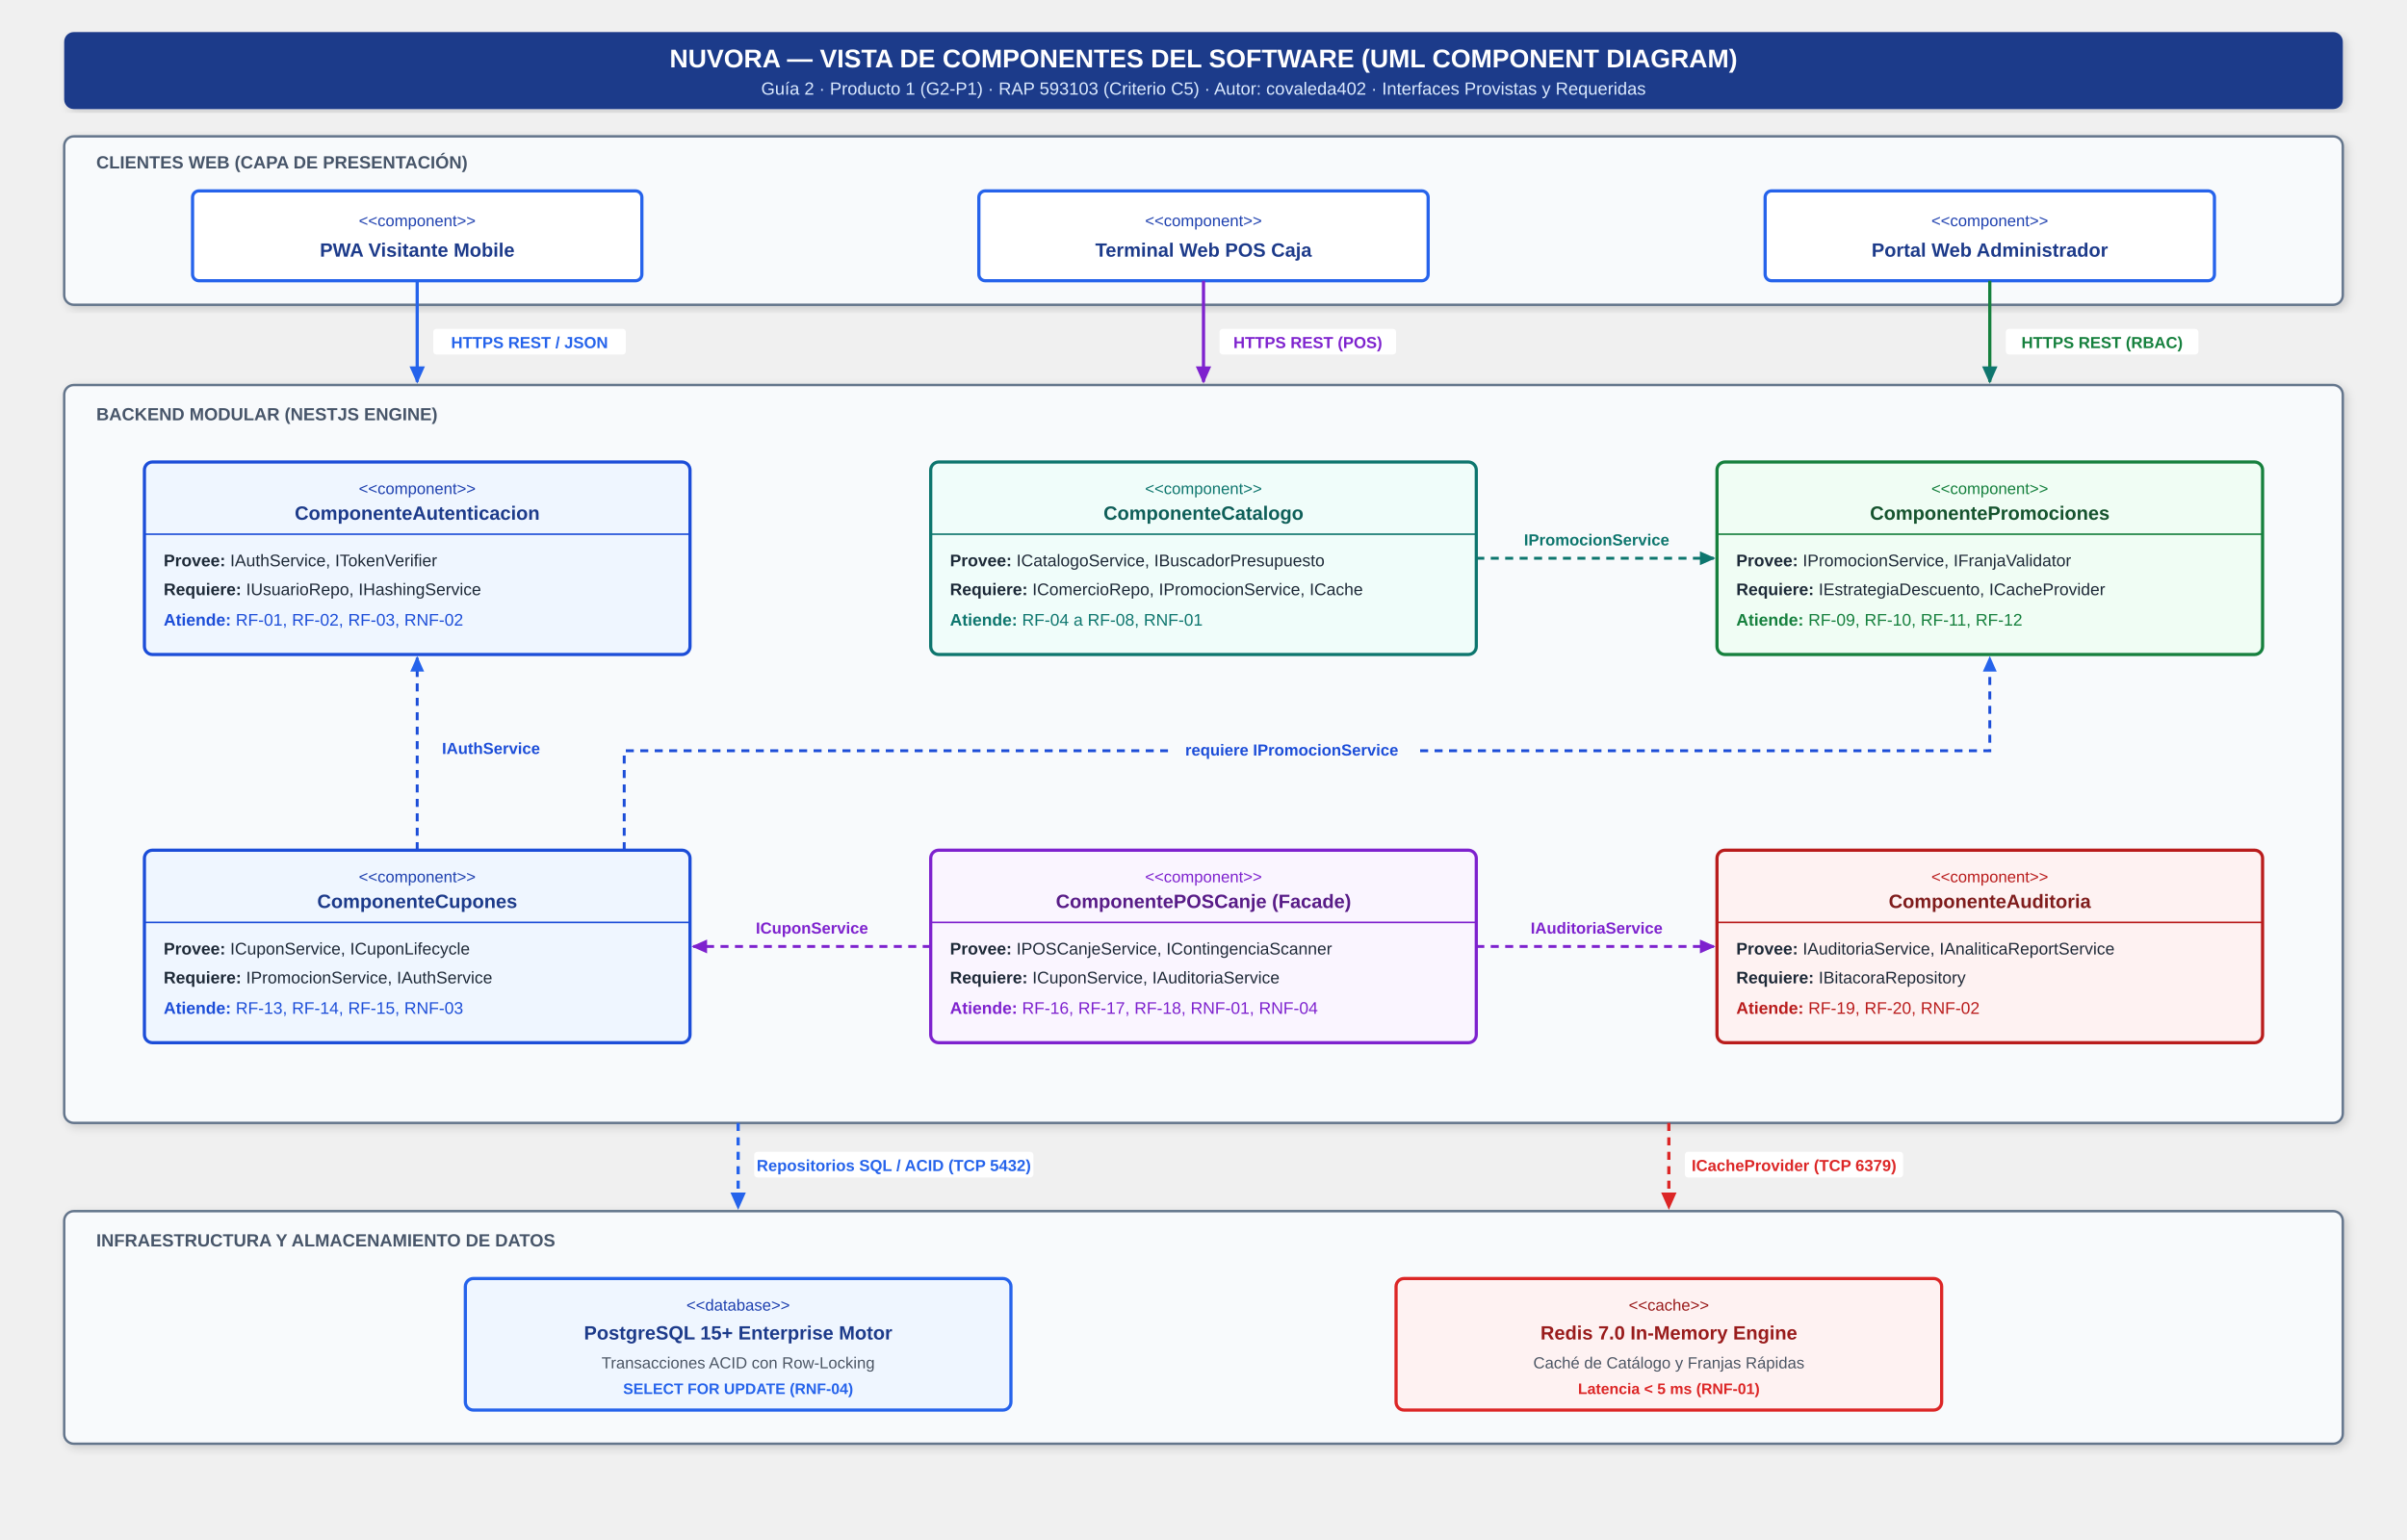
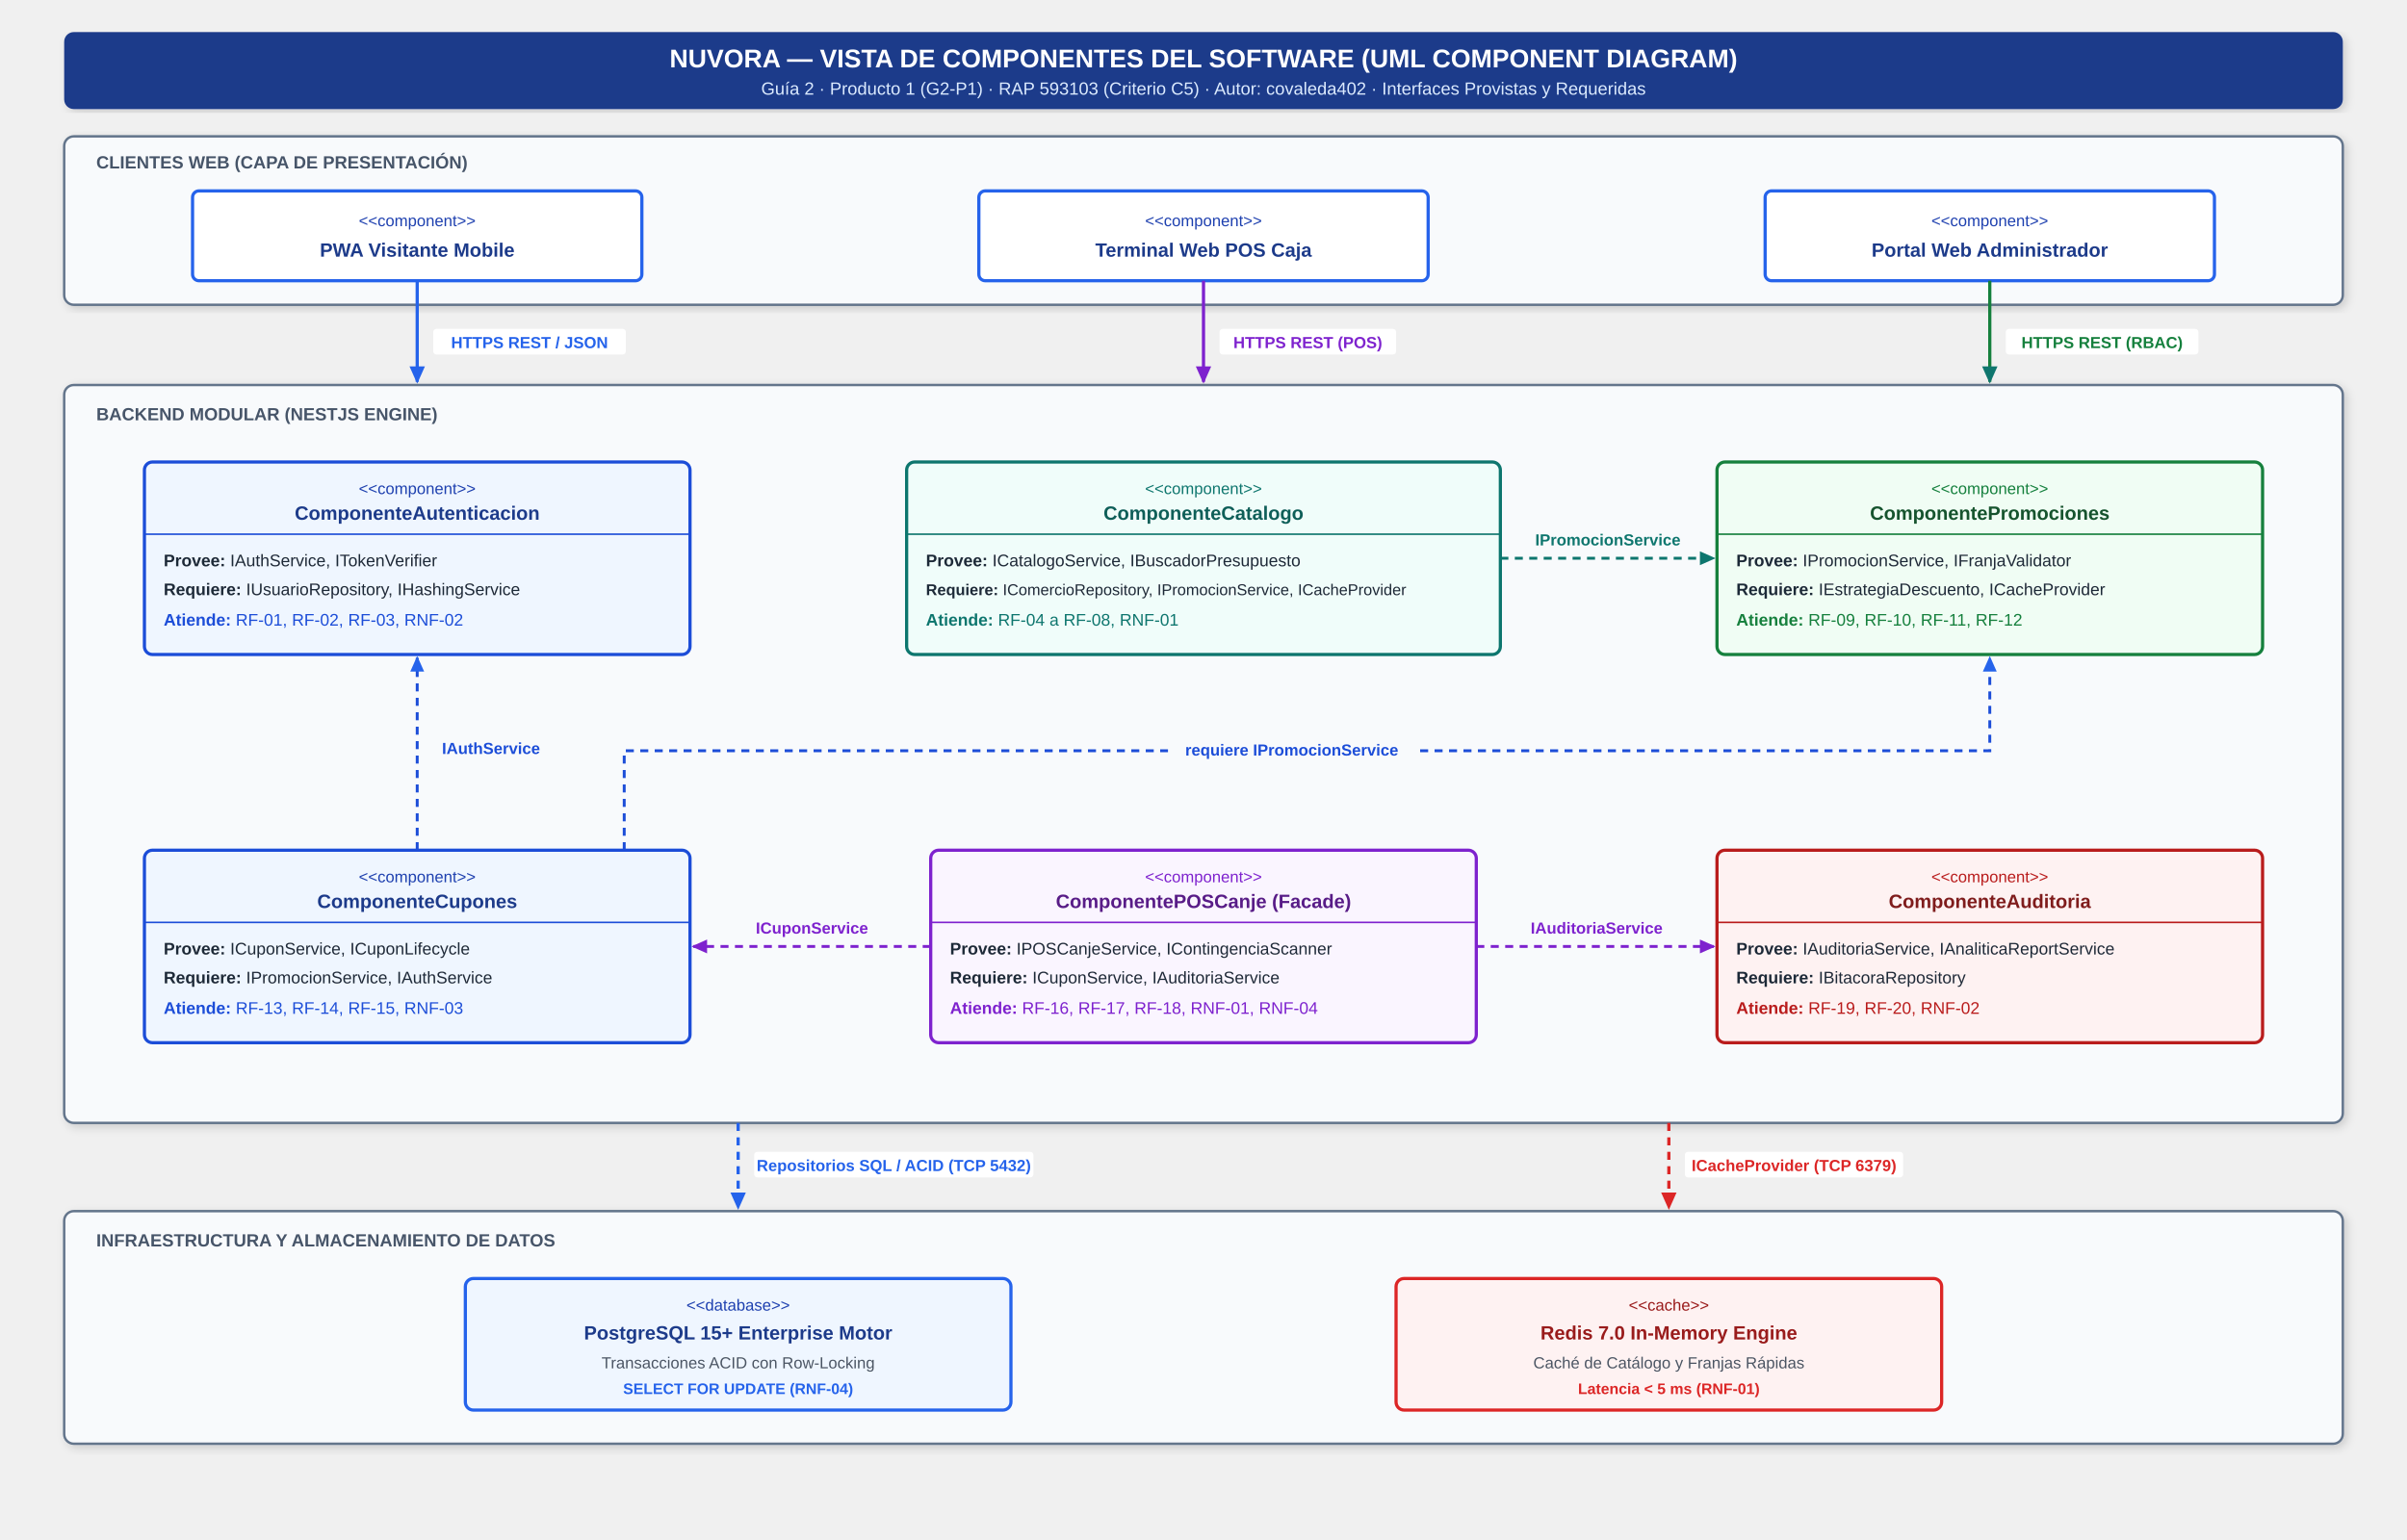
<svg xmlns="http://www.w3.org/2000/svg" viewBox="0 0 1500 960" width="100%" height="100%" style="background:#ffffff; font-family:'Segoe UI', Arial, sans-serif;">
  <defs>
    <filter id="shadow" x="-5%" y="-5%" width="110%" height="110%">
      <feDropShadow dx="2" dy="2" stdDeviation="3" flood-opacity="0.15" />
    </filter>
    <marker id="comp_arrow_blue" viewBox="0 0 10 10" refX="8" refY="5" markerWidth="6" markerHeight="6" orient="auto-start-reverse">
      <path d="M 0 1 L 9 5 L 0 9 z" fill="#2563EB" />
    </marker>
    <marker id="comp_arrow_purple" viewBox="0 0 10 10" refX="8" refY="5" markerWidth="6" markerHeight="6" orient="auto-start-reverse">
      <path d="M 0 1 L 9 5 L 0 9 z" fill="#7E22CE" />
    </marker>
    <marker id="comp_arrow_green" viewBox="0 0 10 10" refX="8" refY="5" markerWidth="6" markerHeight="6" orient="auto-start-reverse">
      <path d="M 0 1 L 9 5 L 0 9 z" fill="#0F766E" />
    </marker>
    <marker id="comp_arrow_red" viewBox="0 0 10 10" refX="8" refY="5" markerWidth="6" markerHeight="6" orient="auto-start-reverse">
      <path d="M 0 1 L 9 5 L 0 9 z" fill="#DC2626" />
    </marker>
  </defs>
  <rect x="40" y="20" width="1420" height="48" rx="6" fill="#1E3A8A" filter="url(#shadow)" />
  <text x="750" y="42" fill="#FFFFFF" font-size="16" font-weight="bold" text-anchor="middle">NUVORA — VISTA DE COMPONENTES DEL SOFTWARE (UML COMPONENT DIAGRAM)</text>
  <text x="750" y="59" fill="#DBEAFE" font-size="11" text-anchor="middle">Guía 2 · Producto 1 (G2-P1) · RAP 593103 (Criterio C5) · Autor: covaleda402 · Interfaces Provistas y Requeridas</text>
  <g transform="translate(40, 85)" filter="url(#shadow)">
    <rect width="1420" height="105" rx="6" fill="#F8FAFC" stroke="#64748B" stroke-width="1.5" />
    <text x="20" y="20" fill="#475569" font-size="11" font-weight="bold">CLIENTES WEB (CAPA DE PRESENTACIÓN)</text>
    <g transform="translate(80, 34)">
      <rect width="280" height="56" rx="4" fill="#FFFFFF" stroke="#2563EB" stroke-width="2" />
      <text x="140" y="22" fill="#1E40AF" font-size="10" text-anchor="middle">&lt;&lt;component&gt;&gt;</text>
      <text x="140" y="41" fill="#1E3A8A" font-size="12" font-weight="bold" text-anchor="middle">PWA Visitante Mobile</text>
    </g>
    <g transform="translate(570, 34)">
      <rect width="280" height="56" rx="4" fill="#FFFFFF" stroke="#2563EB" stroke-width="2" />
      <text x="140" y="22" fill="#1E40AF" font-size="10" text-anchor="middle">&lt;&lt;component&gt;&gt;</text>
      <text x="140" y="41" fill="#1E3A8A" font-size="12" font-weight="bold" text-anchor="middle">Terminal Web POS Caja</text>
    </g>
    <g transform="translate(1060, 34)">
      <rect width="280" height="56" rx="4" fill="#FFFFFF" stroke="#2563EB" stroke-width="2" />
      <text x="140" y="22" fill="#1E40AF" font-size="10" text-anchor="middle">&lt;&lt;component&gt;&gt;</text>
      <text x="140" y="41" fill="#1E3A8A" font-size="12" font-weight="bold" text-anchor="middle">Portal Web Administrador</text>
    </g>
  </g>
  <path d="M 260 175 L 260 238" fill="none" stroke="#2563EB" stroke-width="2" marker-end="url(#comp_arrow_blue)" />
  <rect x="270" y="205" width="120" height="16" fill="#ffffff" rx="2" />
  <text x="330" y="217" fill="#2563EB" font-size="10" font-weight="bold" text-anchor="middle">HTTPS REST / JSON</text>
  <path d="M 750 175 L 750 238" fill="none" stroke="#7E22CE" stroke-width="2" marker-end="url(#comp_arrow_purple)" />
  <rect x="760" y="205" width="110" height="16" fill="#ffffff" rx="2" />
  <text x="815" y="217" fill="#7E22CE" font-size="10" font-weight="bold" text-anchor="middle">HTTPS REST (POS)</text>
  <path d="M 1240 175 L 1240 238" fill="none" stroke="#15803D" stroke-width="2" marker-end="url(#comp_arrow_green)" />
  <rect x="1250" y="205" width="120" height="16" fill="#ffffff" rx="2" />
  <text x="1310" y="217" fill="#15803D" font-size="10" font-weight="bold" text-anchor="middle">HTTPS REST (RBAC)</text>
  <g transform="translate(40, 240)" filter="url(#shadow)">
    <rect width="1420" height="460" rx="6" fill="#F8FAFC" stroke="#64748B" stroke-width="1.5" />
    <text x="20" y="22" fill="#475569" font-size="11" font-weight="bold">BACKEND MODULAR (NESTJS ENGINE)</text>
    <g transform="translate(50, 48)">
      <rect width="340" height="120" rx="5" fill="#EFF6FF" stroke="#1D4ED8" stroke-width="2" />
      <text x="170" y="20" fill="#1E40AF" font-size="10" text-anchor="middle">&lt;&lt;component&gt;&gt;</text>
      <text x="170" y="36" fill="#1E3A8A" font-size="12" font-weight="bold" text-anchor="middle">ComponenteAutenticacion</text>
      <line x1="0" y1="45" x2="340" y2="45" stroke="#1D4ED8" stroke-width="1" />
      <text x="12" y="65" fill="#1F2937" font-size="10.5">
        <tspan font-weight="bold">Provee:</tspan> IAuthService, ITokenVerifier</text>
      <text x="12" y="83" fill="#1F2937" font-size="10.5">
-         <tspan font-weight="bold">Requiere:</tspan> IUsuarioRepo, IHashingService</text>
+         <tspan font-weight="bold">Requiere:</tspan> IUsuarioRepository, IHashingService</text>
      <text x="12" y="102" fill="#1D4ED8" font-size="10.5">
        <tspan font-weight="bold">Atiende:</tspan> RF-01, RF-02, RF-03, RNF-02</text>
    </g>
-     <g transform="translate(540, 48)">
-       <rect width="340" height="120" rx="5" fill="#F0FDFA" stroke="#0F766E" stroke-width="2" />
-       <text x="170" y="20" fill="#0F766E" font-size="10" text-anchor="middle">&lt;&lt;component&gt;&gt;</text>
-       <text x="170" y="36" fill="#115E59" font-size="12" font-weight="bold" text-anchor="middle">ComponenteCatalogo</text>
-       <line x1="0" y1="45" x2="340" y2="45" stroke="#0F766E" stroke-width="1" />
+     <g transform="translate(525, 48)">
+       <rect width="370" height="120" rx="5" fill="#F0FDFA" stroke="#0F766E" stroke-width="2" />
+       <text x="185" y="20" fill="#0F766E" font-size="10" text-anchor="middle">&lt;&lt;component&gt;&gt;</text>
+       <text x="185" y="36" fill="#115E59" font-size="12" font-weight="bold" text-anchor="middle">ComponenteCatalogo</text>
+       <line x1="0" y1="45" x2="370" y2="45" stroke="#0F766E" stroke-width="1" />
      <text x="12" y="65" fill="#1F2937" font-size="10.5">
        <tspan font-weight="bold">Provee:</tspan> ICatalogoService, IBuscadorPresupuesto</text>
-       <text x="12" y="83" fill="#1F2937" font-size="10.5">
-         <tspan font-weight="bold">Requiere:</tspan> IComercioRepo, IPromocionService, ICache</text>
+       <text x="12" y="83" fill="#1F2937" font-size="9.8">
+         <tspan font-weight="bold">Requiere:</tspan> IComercioRepository, IPromocionService, ICacheProvider</text>
      <text x="12" y="102" fill="#0F766E" font-size="10.5">
        <tspan font-weight="bold">Atiende:</tspan> RF-04 a RF-08, RNF-01</text>
    </g>
    <g transform="translate(1030, 48)">
      <rect width="340" height="120" rx="5" fill="#F0FDF4" stroke="#15803D" stroke-width="2" />
      <text x="170" y="20" fill="#15803D" font-size="10" text-anchor="middle">&lt;&lt;component&gt;&gt;</text>
      <text x="170" y="36" fill="#14532D" font-size="12" font-weight="bold" text-anchor="middle">ComponentePromociones</text>
      <line x1="0" y1="45" x2="340" y2="45" stroke="#15803D" stroke-width="1" />
      <text x="12" y="65" fill="#1F2937" font-size="10.5">
        <tspan font-weight="bold">Provee:</tspan> IPromocionService, IFranjaValidator</text>
      <text x="12" y="83" fill="#1F2937" font-size="10.5">
        <tspan font-weight="bold">Requiere:</tspan> IEstrategiaDescuento, ICacheProvider</text>
      <text x="12" y="102" fill="#15803D" font-size="10.5">
        <tspan font-weight="bold">Atiende:</tspan> RF-09, RF-10, RF-11, RF-12</text>
    </g>
    <g transform="translate(50, 290)">
      <rect width="340" height="120" rx="5" fill="#EFF6FF" stroke="#1D4ED8" stroke-width="2" />
      <text x="170" y="20" fill="#1E40AF" font-size="10" text-anchor="middle">&lt;&lt;component&gt;&gt;</text>
      <text x="170" y="36" fill="#1E3A8A" font-size="12" font-weight="bold" text-anchor="middle">ComponenteCupones</text>
      <line x1="0" y1="45" x2="340" y2="45" stroke="#1D4ED8" stroke-width="1" />
      <text x="12" y="65" fill="#1F2937" font-size="10.5">
        <tspan font-weight="bold">Provee:</tspan> ICuponService, ICuponLifecycle</text>
      <text x="12" y="83" fill="#1F2937" font-size="10.5">
        <tspan font-weight="bold">Requiere:</tspan> IPromocionService, IAuthService</text>
      <text x="12" y="102" fill="#1D4ED8" font-size="10.5">
        <tspan font-weight="bold">Atiende:</tspan> RF-13, RF-14, RF-15, RNF-03</text>
    </g>
    <g transform="translate(540, 290)">
      <rect width="340" height="120" rx="5" fill="#FAF5FF" stroke="#7E22CE" stroke-width="2" />
      <text x="170" y="20" fill="#7E22CE" font-size="10" text-anchor="middle">&lt;&lt;component&gt;&gt;</text>
      <text x="170" y="36" fill="#581C87" font-size="12" font-weight="bold" text-anchor="middle">ComponentePOSCanje (Facade)</text>
      <line x1="0" y1="45" x2="340" y2="45" stroke="#7E22CE" stroke-width="1" />
      <text x="12" y="65" fill="#1F2937" font-size="10.5">
        <tspan font-weight="bold">Provee:</tspan> IPOSCanjeService, IContingenciaScanner</text>
      <text x="12" y="83" fill="#1F2937" font-size="10.5">
        <tspan font-weight="bold">Requiere:</tspan> ICuponService, IAuditoriaService</text>
      <text x="12" y="102" fill="#7E22CE" font-size="10.5">
        <tspan font-weight="bold">Atiende:</tspan> RF-16, RF-17, RF-18, RNF-01, RNF-04</text>
    </g>
    <g transform="translate(1030, 290)">
      <rect width="340" height="120" rx="5" fill="#FEF2F2" stroke="#B91C1C" stroke-width="2" />
      <text x="170" y="20" fill="#B91C1C" font-size="10" text-anchor="middle">&lt;&lt;component&gt;&gt;</text>
      <text x="170" y="36" fill="#7F1D1D" font-size="12" font-weight="bold" text-anchor="middle">ComponenteAuditoria</text>
      <line x1="0" y1="45" x2="340" y2="45" stroke="#B91C1C" stroke-width="1" />
      <text x="12" y="65" fill="#1F2937" font-size="10.5">
        <tspan font-weight="bold">Provee:</tspan> IAuditoriaService, IAnaliticaReportService</text>
      <text x="12" y="83" fill="#1F2937" font-size="10.5">
        <tspan font-weight="bold">Requiere:</tspan> IBitacoraRepository</text>
      <text x="12" y="102" fill="#B91C1C" font-size="10.5">
        <tspan font-weight="bold">Atiende:</tspan> RF-19, RF-20, RNF-02</text>
    </g>
    <path d="M 540 350 L 392 350" fill="none" stroke="#7E22CE" stroke-width="1.8" stroke-dasharray="5,4" marker-end="url(#comp_arrow_purple)" />
    <rect x="424" y="330" width="84" height="16" fill="#F8FAFC" rx="2" />
    <text x="466" y="342" fill="#7E22CE" font-size="10" font-weight="bold" text-anchor="middle">ICuponService</text>
    <path d="M 880 350 L 1028 350" fill="none" stroke="#7E22CE" stroke-width="1.8" stroke-dasharray="5,4" marker-end="url(#comp_arrow_purple)" />
    <rect x="907" y="330" width="96" height="16" fill="#F8FAFC" rx="2" />
    <text x="955" y="342" fill="#7E22CE" font-size="10" font-weight="bold" text-anchor="middle">IAuditoriaService</text>
-     <path d="M 880 108 L 1028 108" fill="none" stroke="#0F766E" stroke-width="1.8" stroke-dasharray="5,4" marker-end="url(#comp_arrow_green)" />
-     <rect x="904" y="88" width="102" height="16" fill="#F8FAFC" rx="2" />
-     <text x="955" y="100" fill="#0F766E" font-size="10" font-weight="bold" text-anchor="middle">IPromocionService</text>
+     <path d="M 895 108 L 1028 108" fill="none" stroke="#0F766E" stroke-width="1.8" stroke-dasharray="5,4" marker-end="url(#comp_arrow_green)" />
+     <rect x="911" y="88" width="102" height="16" fill="#F8FAFC" rx="2" />
+     <text x="962" y="100" fill="#0F766E" font-size="10" font-weight="bold" text-anchor="middle">IPromocionService</text>
    <path d="M 220 290 L 220 170" fill="none" stroke="#1D4ED8" stroke-width="1.8" stroke-dasharray="5,4" marker-end="url(#comp_arrow_blue)" />
    <rect x="228" y="218" width="76" height="16" fill="#F8FAFC" rx="2" />
    <text x="266" y="230" fill="#1D4ED8" font-size="10" font-weight="bold" text-anchor="middle">IAuthService</text>
    <path d="M 349 290 L 349 228 L 1200 228 L 1200 170" fill="none" stroke="#1D4ED8" stroke-width="1.8" stroke-dasharray="5,4" marker-end="url(#comp_arrow_blue)" />
    <rect x="688" y="218" width="154" height="18" fill="#F8FAFC" rx="2" />
    <text x="765" y="231" fill="#1D4ED8" font-size="10" font-weight="bold" text-anchor="middle">requiere IPromocionService</text>
  </g>
  <path d="M 460 700 L 460 753" fill="none" stroke="#2563EB" stroke-width="2" stroke-dasharray="5,4" marker-end="url(#comp_arrow_blue)" />
  <rect x="470" y="718" width="174" height="16" fill="#ffffff" rx="2" />
  <text x="557" y="730" fill="#2563EB" font-size="10" font-weight="bold" text-anchor="middle">Repositorios SQL / ACID (TCP 5432)</text>
  <path d="M 1040 700 L 1040 753" fill="none" stroke="#DC2626" stroke-width="2" stroke-dasharray="5,4" marker-end="url(#comp_arrow_red)" />
  <rect x="1050" y="718" width="136" height="16" fill="#ffffff" rx="2" />
  <text x="1118" y="730" fill="#DC2626" font-size="10" font-weight="bold" text-anchor="middle">ICacheProvider (TCP 6379)</text>
  <g transform="translate(40, 755)" filter="url(#shadow)">
    <rect width="1420" height="145" rx="6" fill="#F8FAFC" stroke="#64748B" stroke-width="1.5" />
    <text x="20" y="22" fill="#475569" font-size="11" font-weight="bold">INFRAESTRUCTURA Y ALMACENAMIENTO DE DATOS</text>
    <g transform="translate(250, 42)">
      <rect width="340" height="82" rx="5" fill="#EFF6FF" stroke="#2563EB" stroke-width="2" />
      <text x="170" y="20" fill="#1E40AF" font-size="10" text-anchor="middle">&lt;&lt;database&gt;&gt;</text>
      <text x="170" y="38" fill="#1E3A8A" font-size="12" font-weight="bold" text-anchor="middle">PostgreSQL 15+ Enterprise Motor</text>
      <text x="170" y="56" fill="#4B5563" font-size="10" text-anchor="middle">Transacciones ACID con Row-Locking</text>
      <text x="170" y="72" fill="#2563EB" font-size="9.5" font-weight="bold" text-anchor="middle">SELECT FOR UPDATE (RNF-04)</text>
    </g>
    <g transform="translate(830, 42)">
      <rect width="340" height="82" rx="5" fill="#FEF2F2" stroke="#DC2626" stroke-width="2" />
      <text x="170" y="20" fill="#991B1B" font-size="10" text-anchor="middle">&lt;&lt;cache&gt;&gt;</text>
      <text x="170" y="38" fill="#991B1B" font-size="12" font-weight="bold" text-anchor="middle">Redis 7.0 In-Memory Engine</text>
      <text x="170" y="56" fill="#4B5563" font-size="10" text-anchor="middle">Caché de Catálogo y Franjas Rápidas</text>
      <text x="170" y="72" fill="#DC2626" font-size="9.5" font-weight="bold" text-anchor="middle">Latencia &lt; 5 ms (RNF-01)</text>
    </g>
  </g>
</svg>
